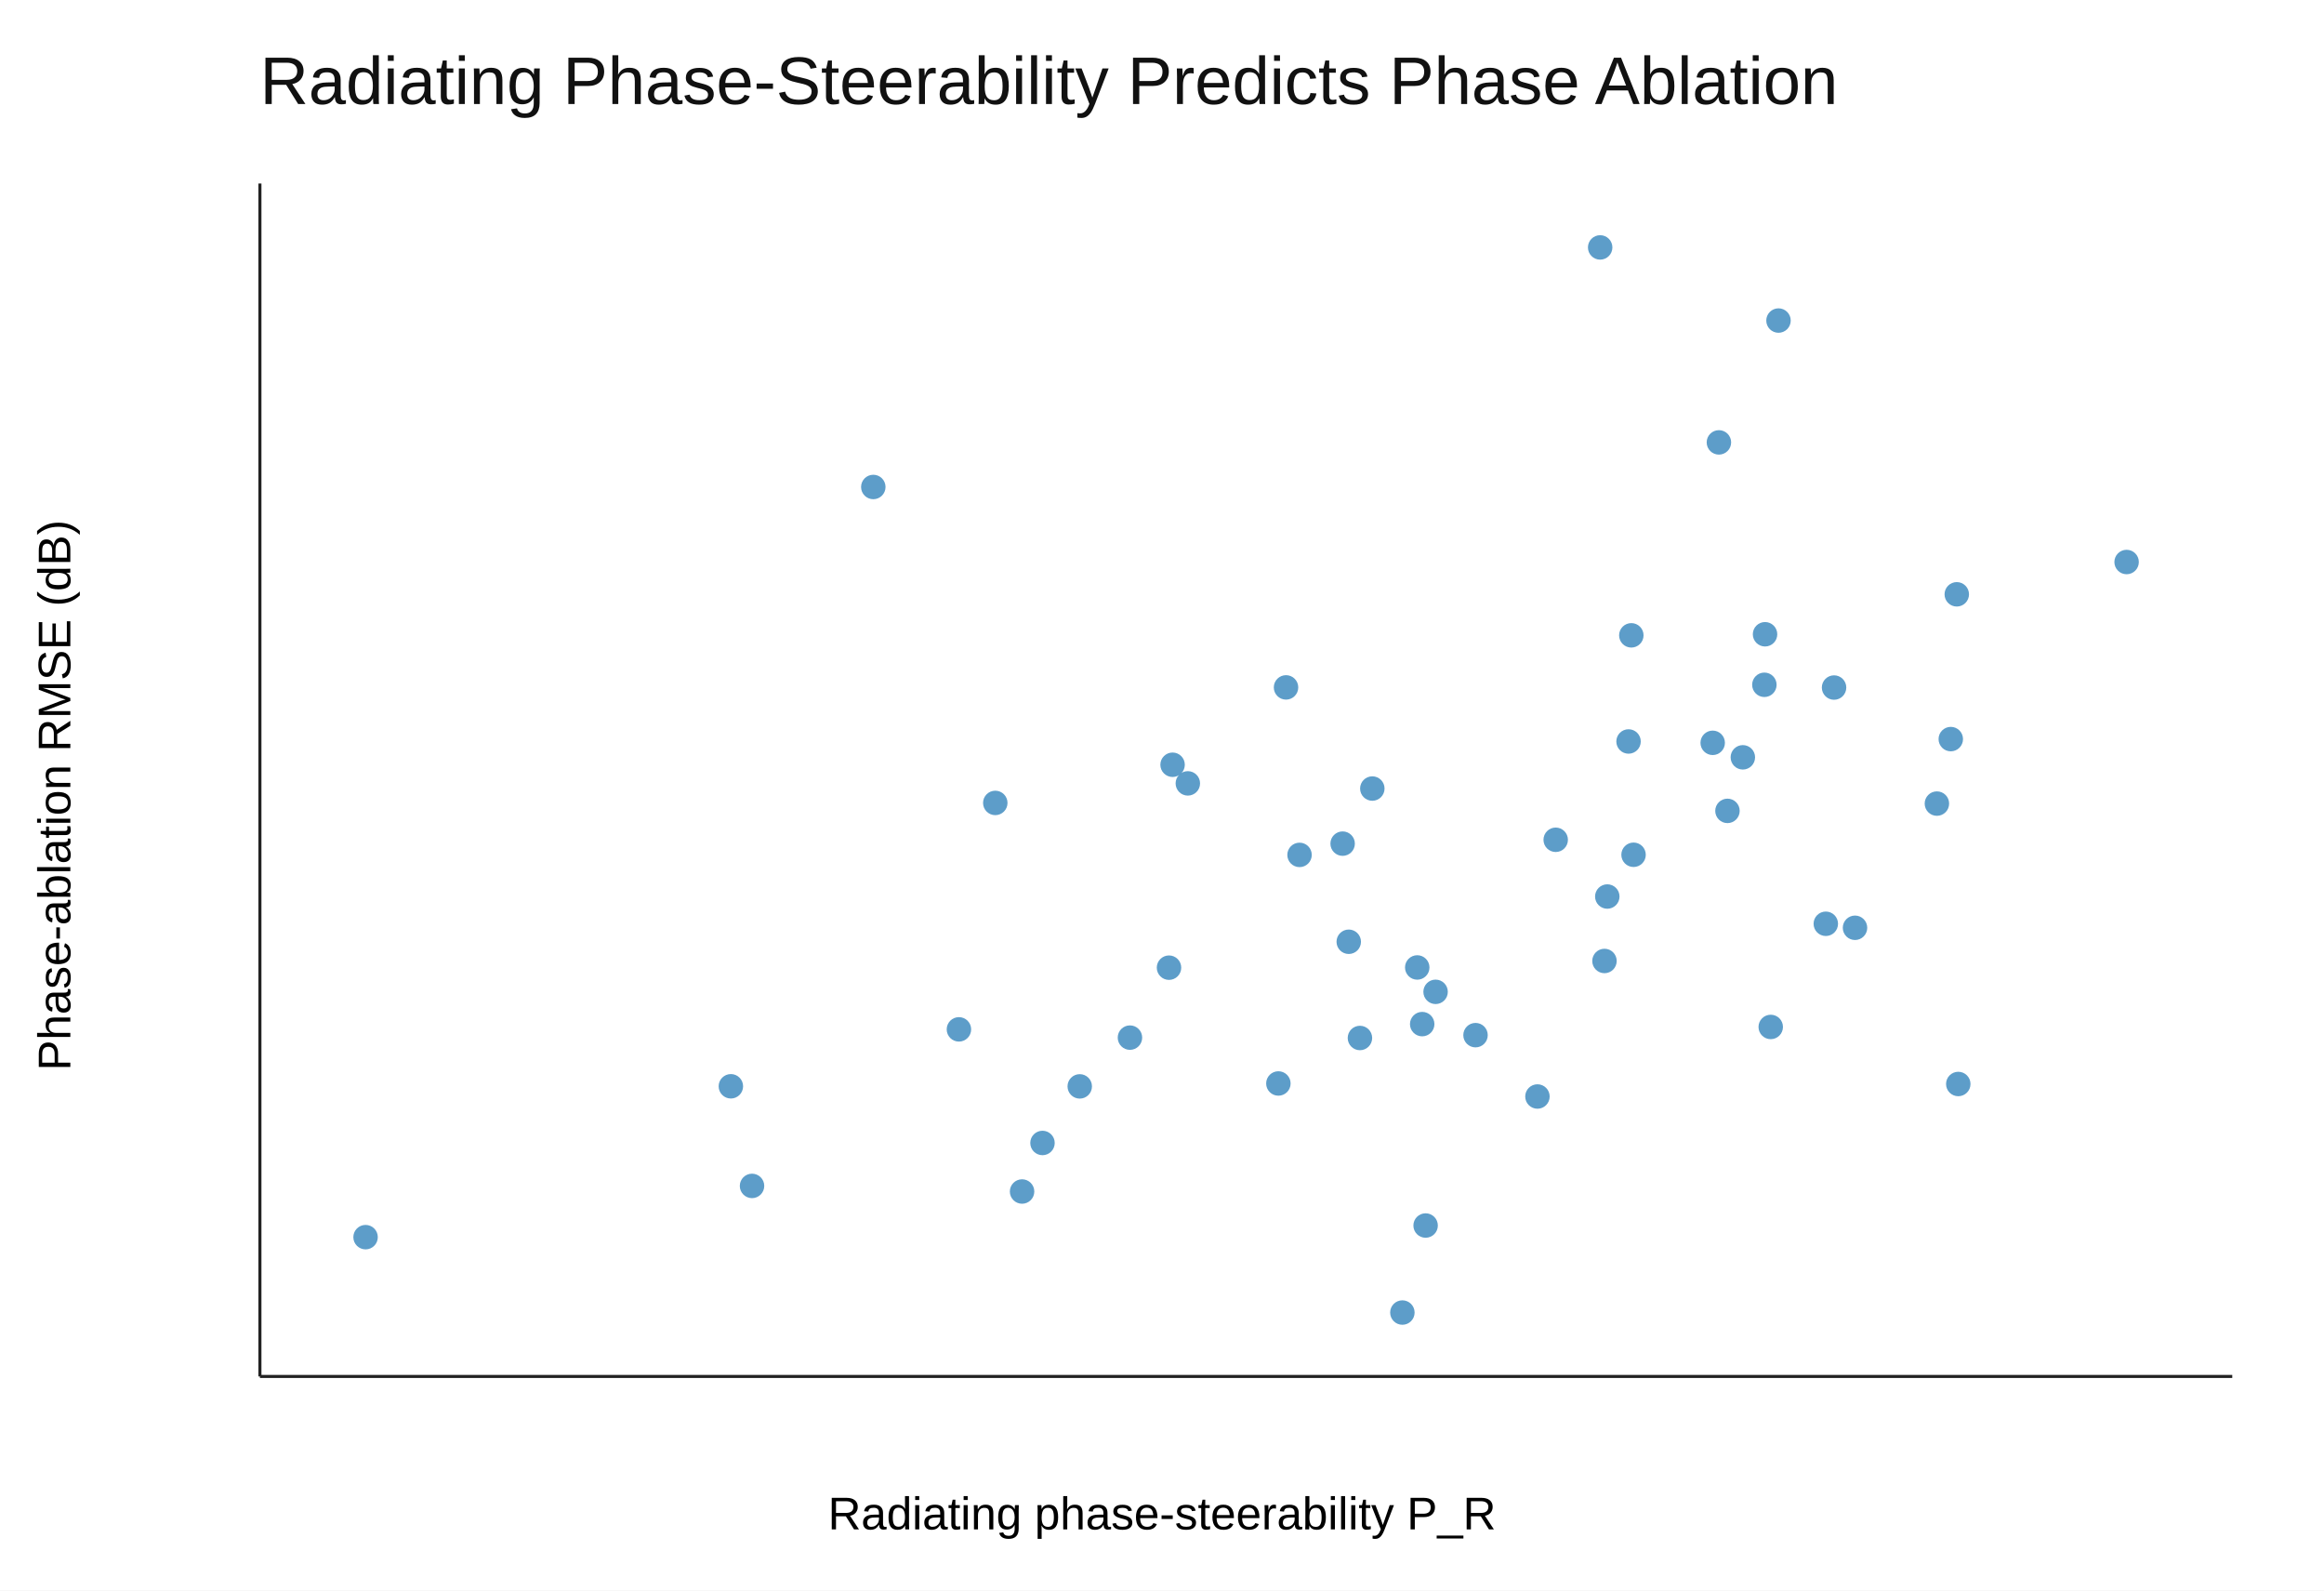
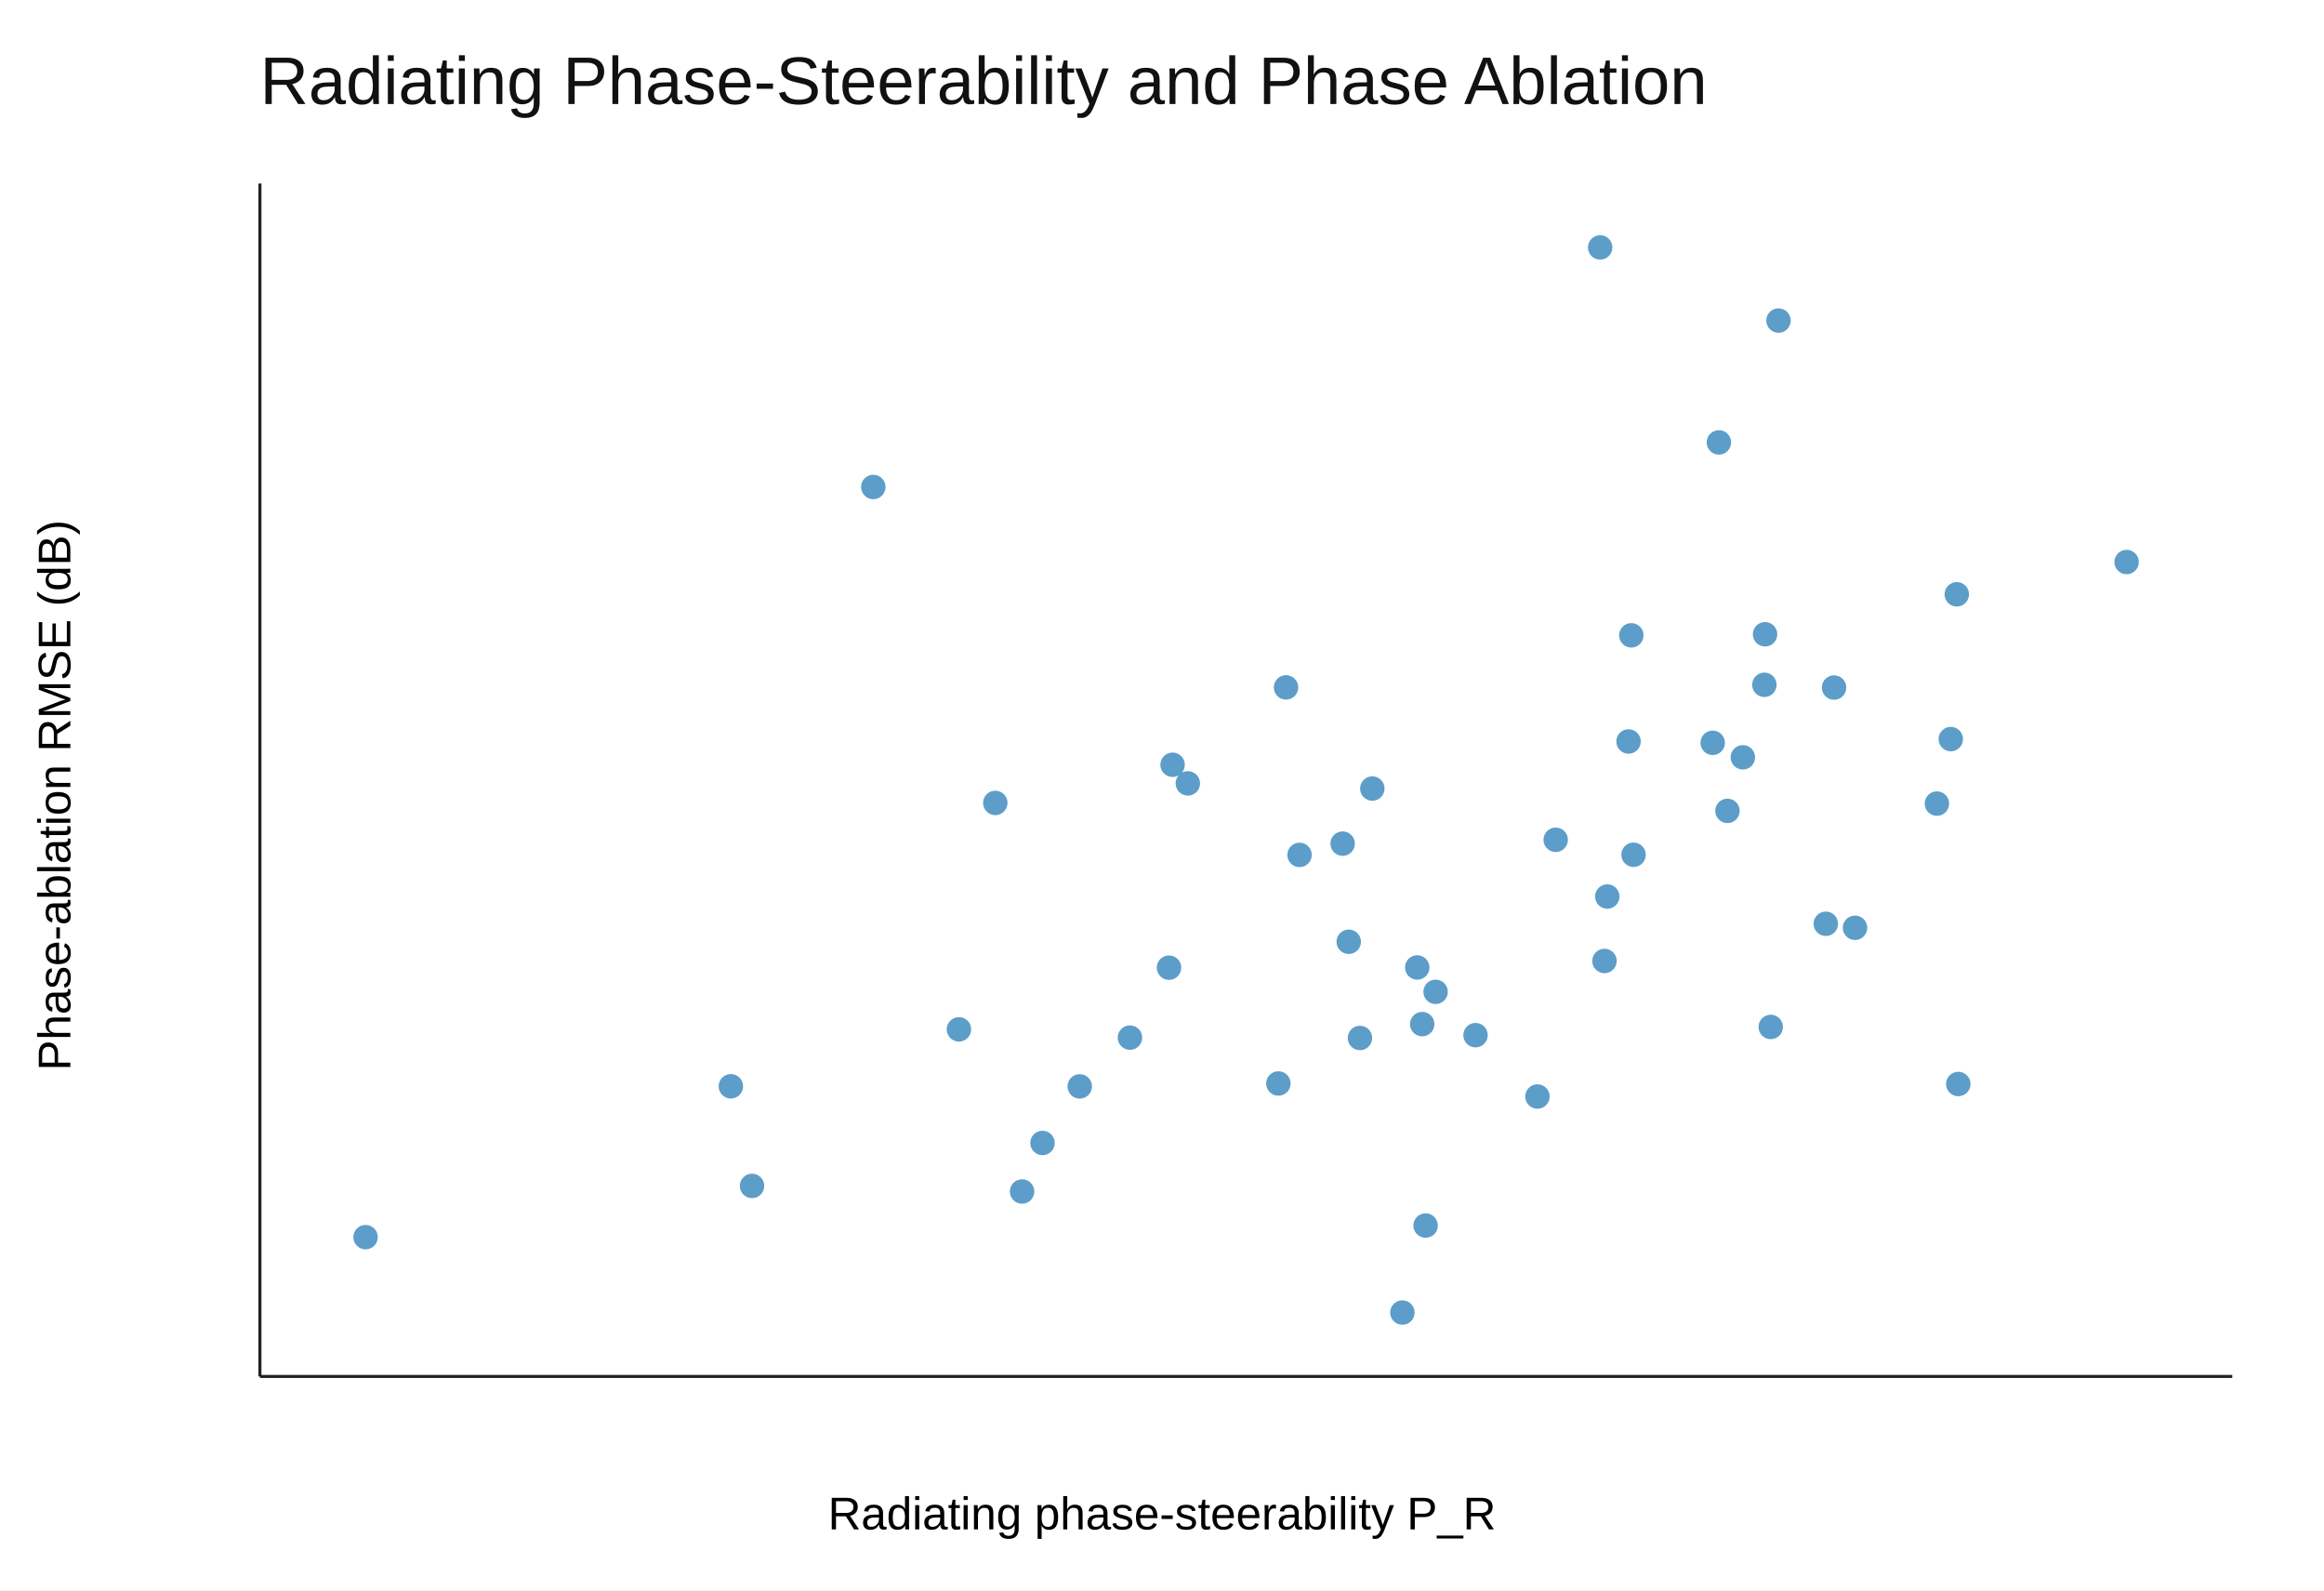
<svg xmlns="http://www.w3.org/2000/svg" width="760" height="520" viewBox="0 0 760 520">
  <rect width="100%" height="100%" fill="#fff" />
-   <text x="85" y="34" font-family="Arial" font-size="22" fill="#111">Radiating Phase-Steerability Predicts Phase Ablation</text>
+   <text x="85" y="34" font-family="Arial" font-size="22" fill="#111">Radiating Phase-Steerability and Phase Ablation</text>
  <line x1="85" y1="450" x2="730" y2="450" stroke="#222" />
  <line x1="85" y1="60" x2="85" y2="450" stroke="#222" />
  <text x="380.0" y="500" font-family="Arial" font-size="15" text-anchor="middle">Radiating phase-steerability P_R</text>
  <text x="23" y="260.0" font-family="Arial" font-size="15" text-anchor="middle" transform="rotate(-90 23 260.0)">Phase-ablation RMSE (dB)</text>
  <circle cx="508.75" cy="274.55" r="4" fill="#1f77b4" fill-opacity="0.72" />
  <circle cx="420.56" cy="224.73" r="4" fill="#1f77b4" fill-opacity="0.72" />
  <circle cx="640.40" cy="354.39" r="4" fill="#1f77b4" fill-opacity="0.72" />
  <circle cx="383.46" cy="250.02" r="4" fill="#1f77b4" fill-opacity="0.72" />
  <circle cx="482.53" cy="338.42" r="4" fill="#1f77b4" fill-opacity="0.72" />
  <circle cx="119.55" cy="404.46" r="4" fill="#1f77b4" fill-opacity="0.72" />
  <circle cx="466.21" cy="400.66" r="4" fill="#1f77b4" fill-opacity="0.72" />
  <circle cx="502.78" cy="358.48" r="4" fill="#1f77b4" fill-opacity="0.72" />
  <circle cx="523.29" cy="80.89" r="4" fill="#1f77b4" fill-opacity="0.72" />
  <circle cx="334.24" cy="389.54" r="4" fill="#1f77b4" fill-opacity="0.72" />
  <circle cx="597.08" cy="302.01" r="4" fill="#1f77b4" fill-opacity="0.72" />
  <circle cx="285.59" cy="159.21" r="4" fill="#1f77b4" fill-opacity="0.72" />
  <circle cx="382.29" cy="316.36" r="4" fill="#1f77b4" fill-opacity="0.72" />
  <circle cx="579.07" cy="335.74" r="4" fill="#1f77b4" fill-opacity="0.72" />
  <circle cx="465.09" cy="334.81" r="4" fill="#1f77b4" fill-opacity="0.72" />
  <circle cx="441.07" cy="307.89" r="4" fill="#1f77b4" fill-opacity="0.72" />
  <circle cx="388.45" cy="256.11" r="4" fill="#1f77b4" fill-opacity="0.72" />
  <circle cx="239.01" cy="355.14" r="4" fill="#1f77b4" fill-opacity="0.72" />
  <circle cx="599.78" cy="224.78" r="4" fill="#1f77b4" fill-opacity="0.72" />
  <circle cx="463.47" cy="316.29" r="4" fill="#1f77b4" fill-opacity="0.72" />
  <circle cx="562.12" cy="144.63" r="4" fill="#1f77b4" fill-opacity="0.72" />
  <circle cx="581.61" cy="104.80" r="4" fill="#1f77b4" fill-opacity="0.72" />
  <circle cx="448.78" cy="257.80" r="4" fill="#1f77b4" fill-opacity="0.72" />
  <circle cx="532.57" cy="242.41" r="4" fill="#1f77b4" fill-opacity="0.72" />
  <circle cx="524.70" cy="314.17" r="4" fill="#1f77b4" fill-opacity="0.72" />
  <circle cx="633.41" cy="262.72" r="4" fill="#1f77b4" fill-opacity="0.72" />
  <circle cx="340.92" cy="373.67" r="4" fill="#1f77b4" fill-opacity="0.72" />
  <circle cx="577.21" cy="207.36" r="4" fill="#1f77b4" fill-opacity="0.72" />
  <circle cx="313.59" cy="336.53" r="4" fill="#1f77b4" fill-opacity="0.72" />
  <circle cx="637.95" cy="241.63" r="4" fill="#1f77b4" fill-opacity="0.72" />
  <circle cx="695.45" cy="183.74" r="4" fill="#1f77b4" fill-opacity="0.72" />
  <circle cx="353.10" cy="355.17" r="4" fill="#1f77b4" fill-opacity="0.72" />
  <circle cx="444.73" cy="339.35" r="4" fill="#1f77b4" fill-opacity="0.72" />
  <circle cx="245.93" cy="387.71" r="4" fill="#1f77b4" fill-opacity="0.72" />
  <circle cx="439.07" cy="275.81" r="4" fill="#1f77b4" fill-opacity="0.72" />
  <circle cx="564.92" cy="265.10" r="4" fill="#1f77b4" fill-opacity="0.72" />
  <circle cx="458.61" cy="429.11" r="4" fill="#1f77b4" fill-opacity="0.72" />
  <circle cx="606.63" cy="303.32" r="4" fill="#1f77b4" fill-opacity="0.72" />
  <circle cx="369.52" cy="339.23" r="4" fill="#1f77b4" fill-opacity="0.72" />
  <circle cx="569.95" cy="247.59" r="4" fill="#1f77b4" fill-opacity="0.72" />
  <circle cx="534.21" cy="279.45" r="4" fill="#1f77b4" fill-opacity="0.72" />
  <circle cx="469.47" cy="324.26" r="4" fill="#1f77b4" fill-opacity="0.72" />
  <circle cx="325.48" cy="262.50" r="4" fill="#1f77b4" fill-opacity="0.72" />
  <circle cx="424.98" cy="279.49" r="4" fill="#1f77b4" fill-opacity="0.72" />
  <circle cx="639.91" cy="194.30" r="4" fill="#1f77b4" fill-opacity="0.72" />
  <circle cx="560.09" cy="242.85" r="4" fill="#1f77b4" fill-opacity="0.72" />
  <circle cx="525.62" cy="293.10" r="4" fill="#1f77b4" fill-opacity="0.72" />
  <circle cx="418.06" cy="354.22" r="4" fill="#1f77b4" fill-opacity="0.72" />
  <circle cx="576.99" cy="223.88" r="4" fill="#1f77b4" fill-opacity="0.72" />
  <circle cx="533.48" cy="207.71" r="4" fill="#1f77b4" fill-opacity="0.72" />
</svg>
